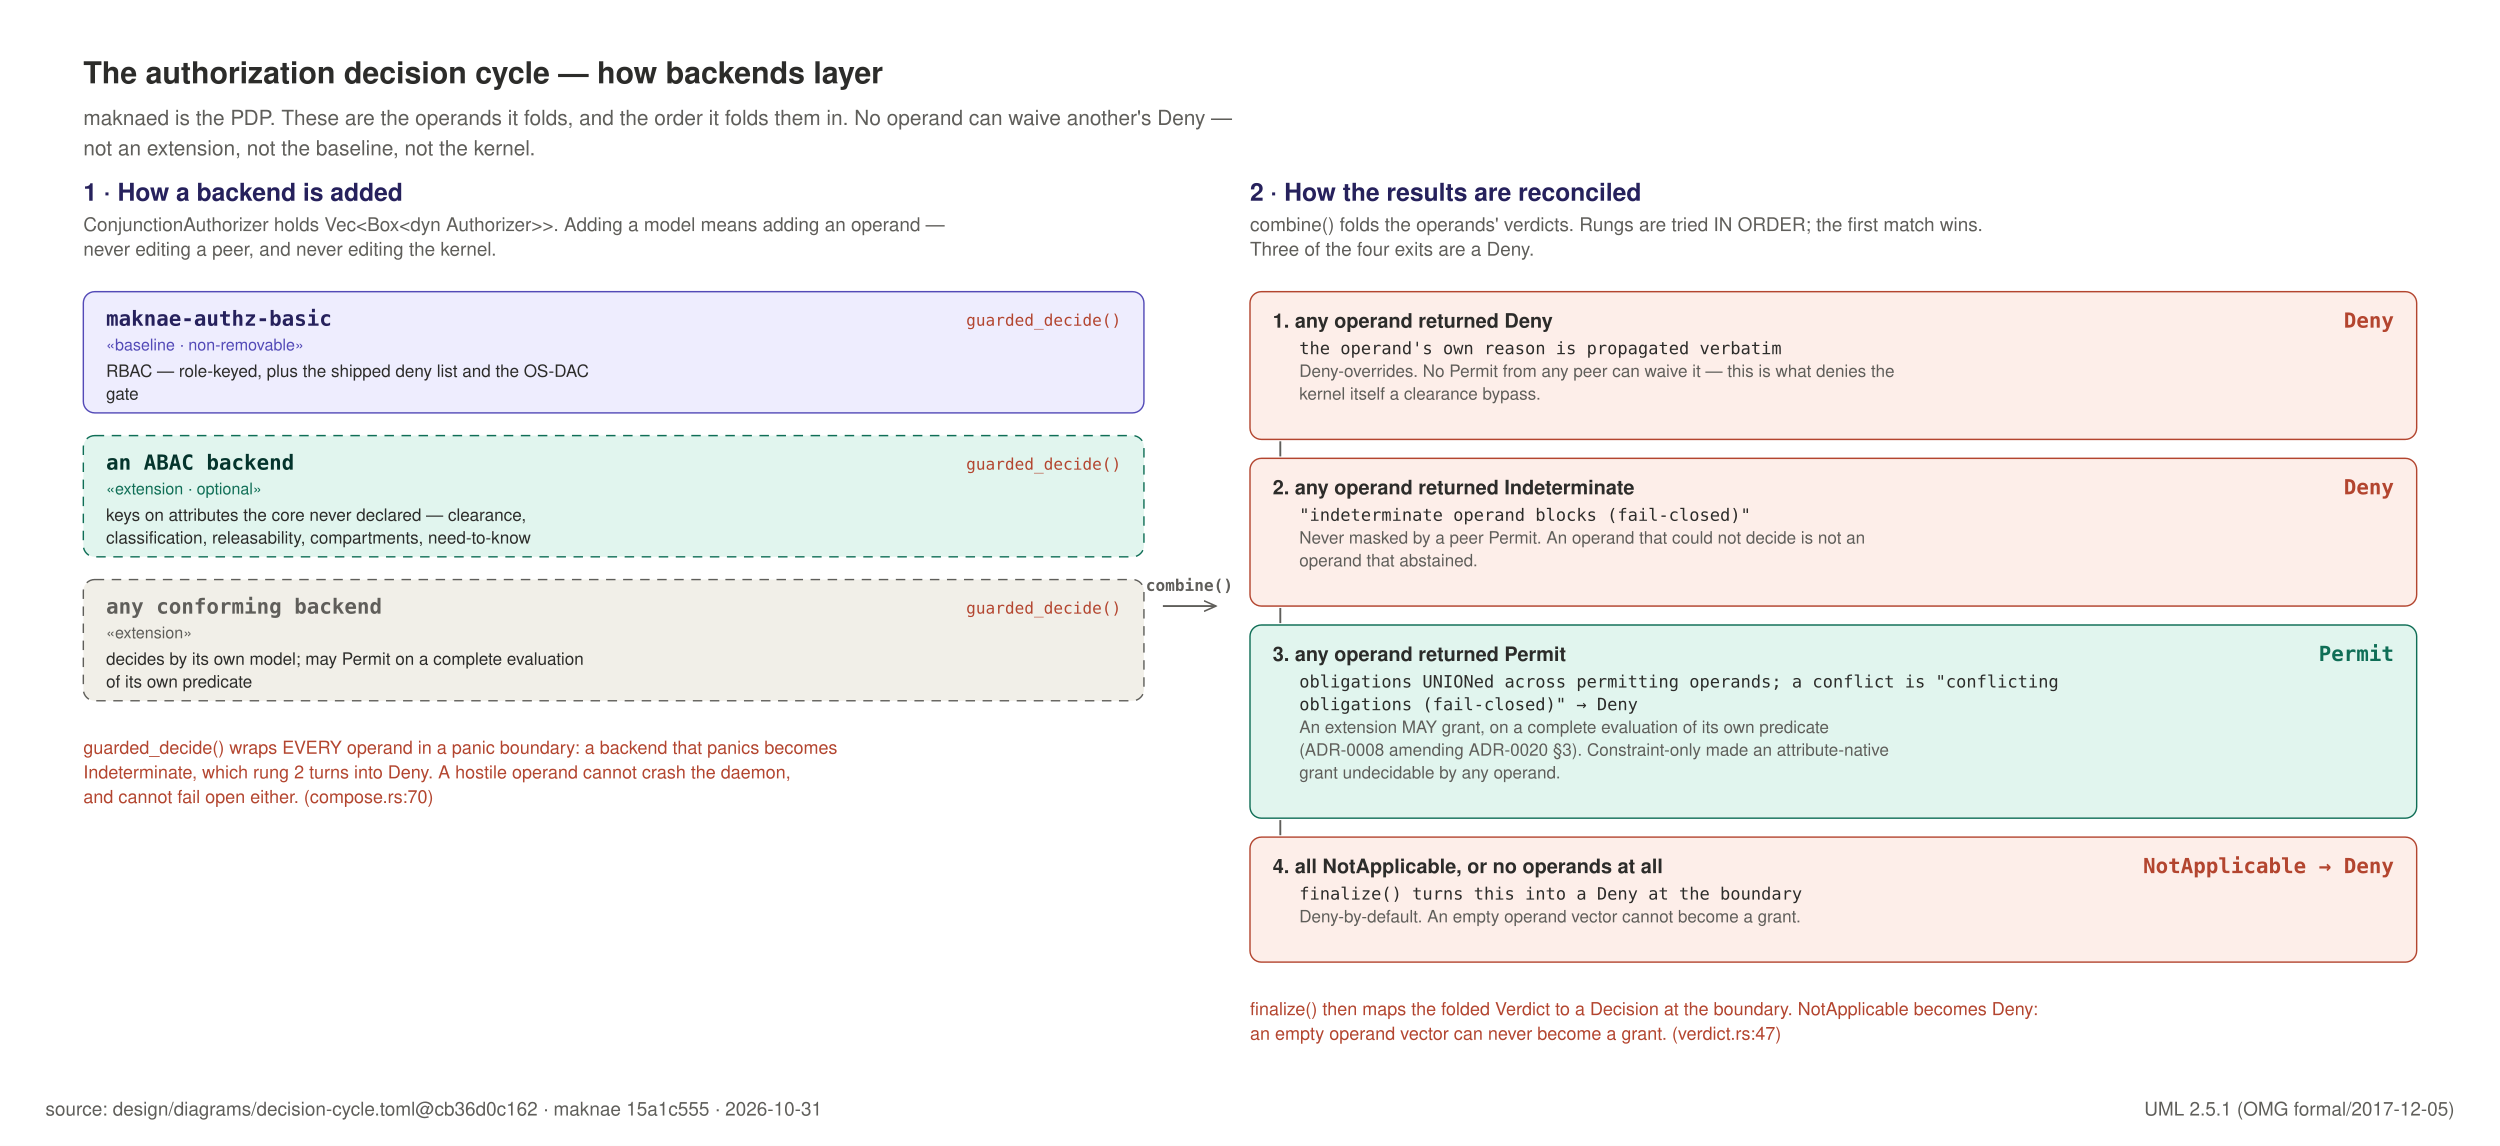
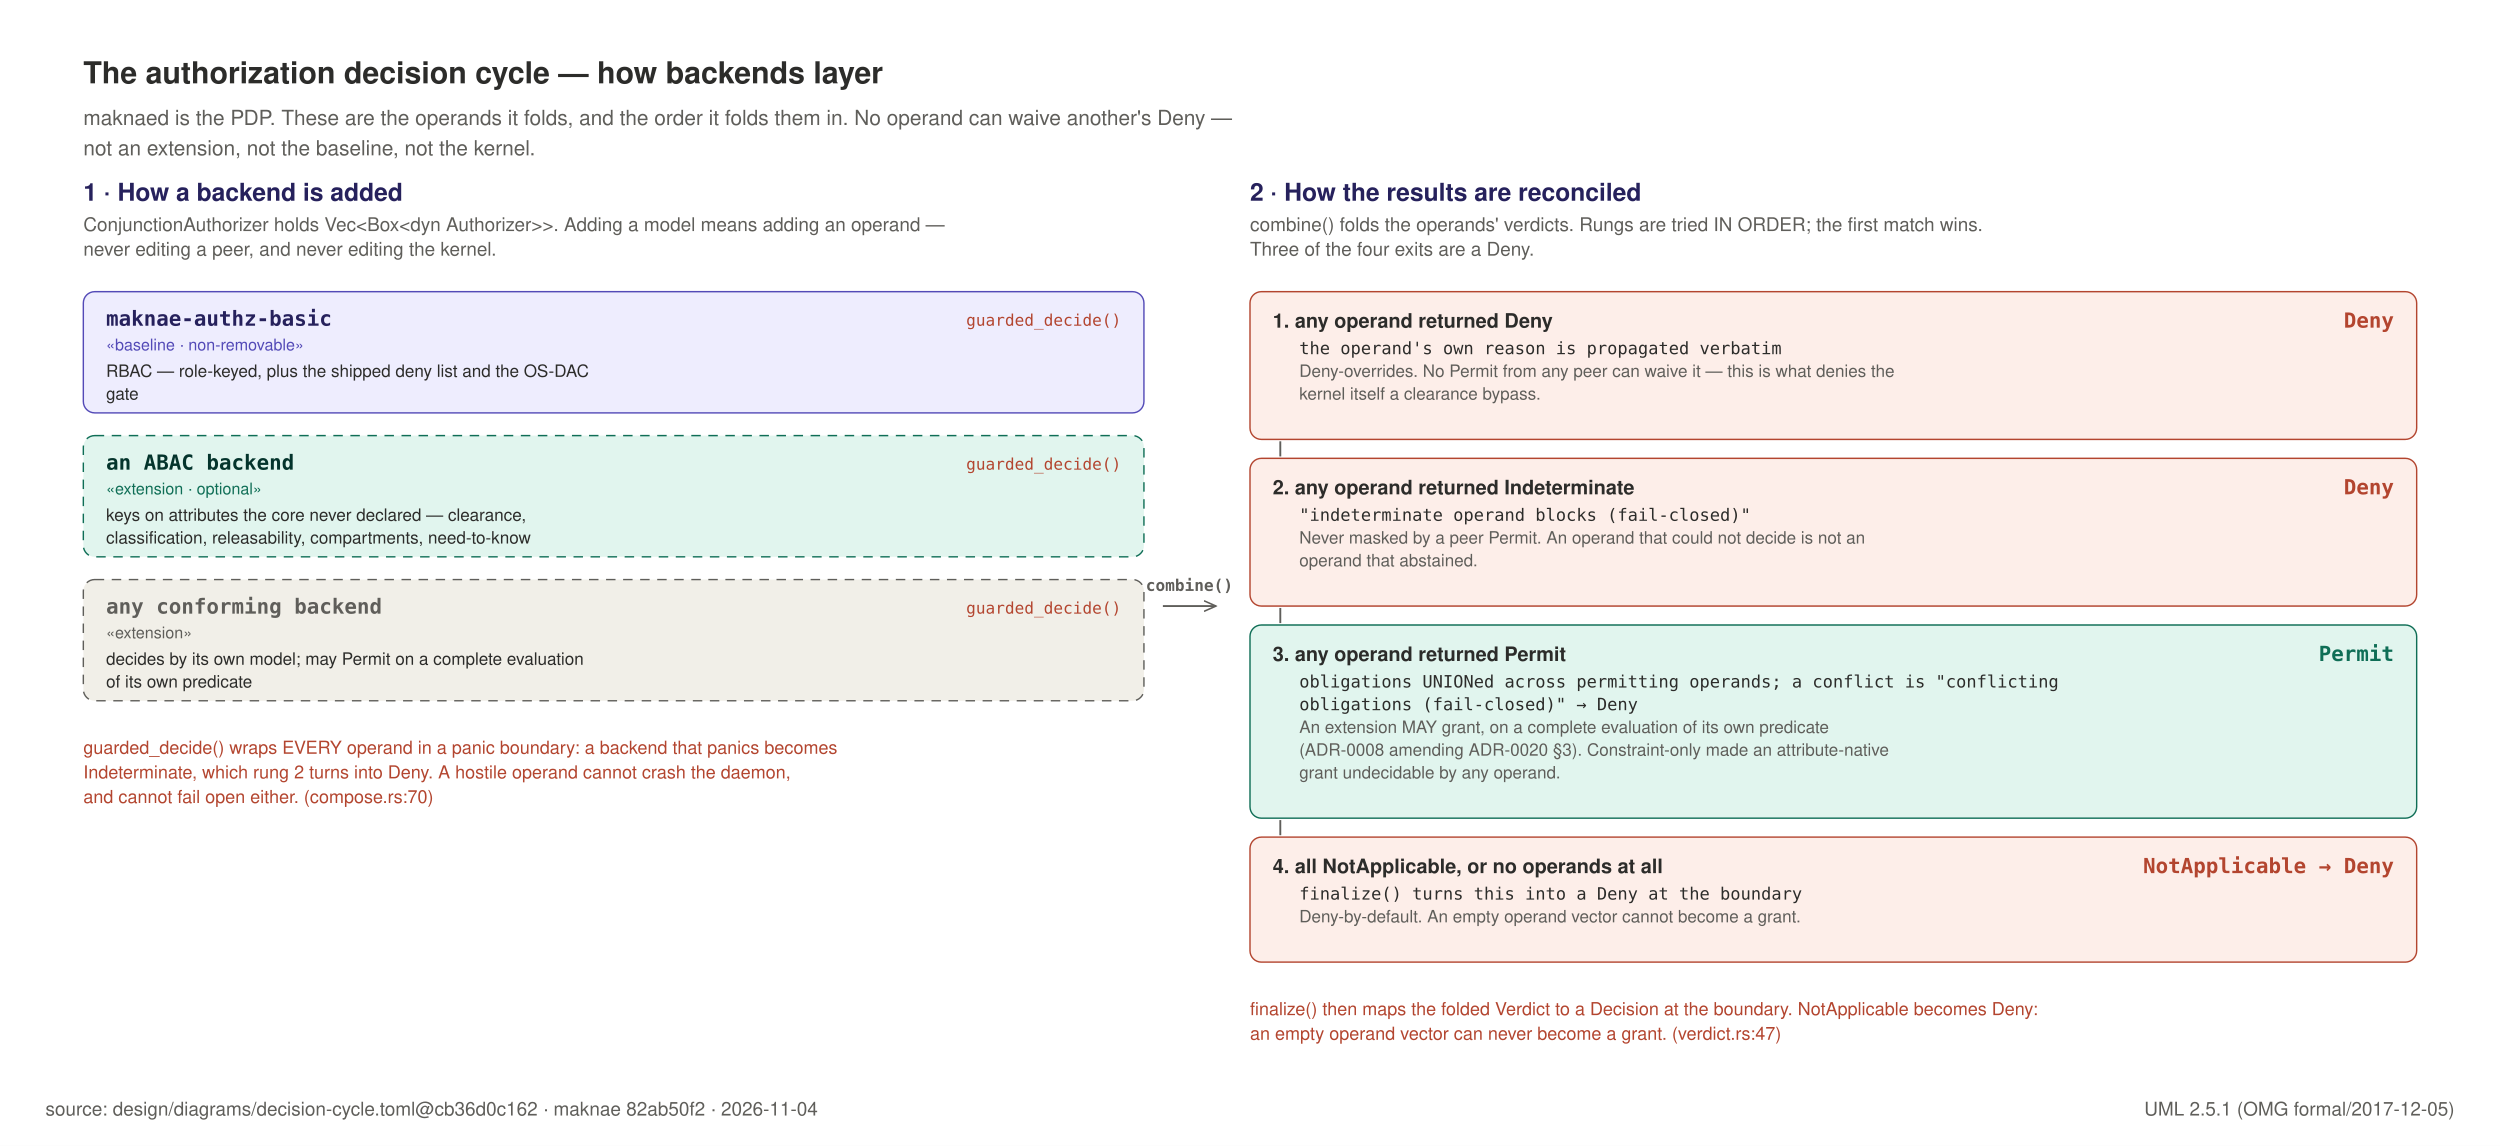
<svg xmlns="http://www.w3.org/2000/svg" width="1320" height="605" viewBox="0 0 1320 605" role="img">
  <rect x="0" y="0" width="1320" height="605" fill="#FFFFFF" />
  <text x="44" y="44" text-anchor="start" font-family="Helvetica, Arial, sans-serif" font-size="16" font-weight="600" fill="#2C2C2A">The authorization decision cycle — how backends layer</text>
  <text x="44" y="66" text-anchor="start" font-family="Helvetica, Arial, sans-serif" font-size="11" font-weight="400" fill="#5F5E5A">maknaed is the PDP. These are the operands it folds, and the order it folds them in. No operand can waive another's Deny —</text>
  <text x="44" y="82" text-anchor="start" font-family="Helvetica, Arial, sans-serif" font-size="11" font-weight="400" fill="#5F5E5A">not an extension, not the baseline, not the kernel.</text>
  <text x="44" y="106" text-anchor="start" font-family="Helvetica, Arial, sans-serif" font-size="13" font-weight="600" fill="#26215C">1 · How a backend is added</text>
  <text x="44" y="122" text-anchor="start" font-family="Helvetica, Arial, sans-serif" font-size="10" font-weight="400" fill="#5F5E5A">ConjunctionAuthorizer holds Vec&lt;Box&lt;dyn Authorizer&gt;&gt;. Adding a model means adding an operand —</text>
  <text x="44" y="135" text-anchor="start" font-family="Helvetica, Arial, sans-serif" font-size="10" font-weight="400" fill="#5F5E5A">never editing a peer, and never editing the kernel.</text>
  <rect x="44" y="154" width="560" height="64" rx="6" fill="#EEEDFE" stroke="#534AB7" stroke-width="0.75" />
  <text x="56" y="172" text-anchor="start" font-family="ui-monospace, SFMono-Regular, Menlo, monospace" font-size="11" font-weight="600" fill="#26215C">maknae-authz-basic</text>
  <text x="56" y="185" text-anchor="start" font-family="Helvetica, Arial, sans-serif" font-size="8.5" font-weight="400" fill="#534AB7">«baseline · non-removable»</text>
  <text x="56" y="199" text-anchor="start" font-family="Helvetica, Arial, sans-serif" font-size="9" font-weight="400" fill="#2C2C2A">RBAC — role-keyed, plus the shipped deny list and the OS-DAC</text>
  <text x="56" y="211" text-anchor="start" font-family="Helvetica, Arial, sans-serif" font-size="9" font-weight="400" fill="#2C2C2A">gate</text>
  <text x="592" y="172" text-anchor="end" font-family="ui-monospace, SFMono-Regular, Menlo, monospace" font-size="8.5" font-weight="400" fill="#B3452F">guarded_decide()</text>
  <rect x="44" y="230" width="560" height="64" rx="6" fill="#E1F5EE" stroke="#0F6E56" stroke-width="0.75" stroke-dasharray="5 4" />
  <text x="56" y="248" text-anchor="start" font-family="ui-monospace, SFMono-Regular, Menlo, monospace" font-size="11" font-weight="600" fill="#04342C">an ABAC backend</text>
  <text x="56" y="261" text-anchor="start" font-family="Helvetica, Arial, sans-serif" font-size="8.5" font-weight="400" fill="#0F6E56">«extension · optional»</text>
  <text x="56" y="275" text-anchor="start" font-family="Helvetica, Arial, sans-serif" font-size="9" font-weight="400" fill="#2C2C2A">keys on attributes the core never declared — clearance,</text>
  <text x="56" y="287" text-anchor="start" font-family="Helvetica, Arial, sans-serif" font-size="9" font-weight="400" fill="#2C2C2A">classification, releasability, compartments, need-to-know</text>
  <text x="592" y="248" text-anchor="end" font-family="ui-monospace, SFMono-Regular, Menlo, monospace" font-size="8.5" font-weight="400" fill="#B3452F">guarded_decide()</text>
  <rect x="44" y="306" width="560" height="64" rx="6" fill="#F1EFE8" stroke="#5F5E5A" stroke-width="0.75" stroke-dasharray="5 4" />
  <text x="56" y="324" text-anchor="start" font-family="ui-monospace, SFMono-Regular, Menlo, monospace" font-size="11" font-weight="600" fill="#5F5E5A">any conforming backend</text>
  <text x="56" y="337" text-anchor="start" font-family="Helvetica, Arial, sans-serif" font-size="8.5" font-weight="400" fill="#5F5E5A">«extension»</text>
  <text x="56" y="351" text-anchor="start" font-family="Helvetica, Arial, sans-serif" font-size="9" font-weight="400" fill="#2C2C2A">decides by its own model; may Permit on a complete evaluation</text>
  <text x="56" y="363" text-anchor="start" font-family="Helvetica, Arial, sans-serif" font-size="9" font-weight="400" fill="#2C2C2A">of its own predicate</text>
  <text x="592" y="324" text-anchor="end" font-family="ui-monospace, SFMono-Regular, Menlo, monospace" font-size="8.5" font-weight="400" fill="#B3452F">guarded_decide()</text>
  <text x="44" y="398" text-anchor="start" font-family="Helvetica, Arial, sans-serif" font-size="9.5" font-weight="400" fill="#B3452F">guarded_decide() wraps EVERY operand in a panic boundary: a backend that panics becomes</text>
  <text x="44" y="411" text-anchor="start" font-family="Helvetica, Arial, sans-serif" font-size="9.5" font-weight="400" fill="#B3452F">Indeterminate, which rung 2 turns into Deny. A hostile operand cannot crash the daemon,</text>
  <text x="44" y="424" text-anchor="start" font-family="Helvetica, Arial, sans-serif" font-size="9.5" font-weight="400" fill="#B3452F">and cannot fail open either.  (compose.rs:70)</text>
  <path d="M 614 320 h 28" stroke="#5F5E5A" stroke-width="1" marker-end="url(#dep2)" />
  <defs>
    <marker id="dep2" viewBox="0 0 10 10" refX="9" refY="5" markerWidth="7" markerHeight="7" orient="auto-start-reverse">
      <path d="M 0 1 L 9 5 L 0 9" fill="none" stroke="#5F5E5A" stroke-width="1.2" />
    </marker>
  </defs>
  <text x="628" y="312" text-anchor="middle" font-family="ui-monospace, SFMono-Regular, Menlo, monospace" font-size="8.5" font-weight="600" fill="#5F5E5A">combine()</text>
  <text x="660" y="106" text-anchor="start" font-family="Helvetica, Arial, sans-serif" font-size="13" font-weight="600" fill="#26215C">2 · How the results are reconciled</text>
  <text x="660" y="122" text-anchor="start" font-family="Helvetica, Arial, sans-serif" font-size="10" font-weight="400" fill="#5F5E5A">combine() folds the operands' verdicts. Rungs are tried IN ORDER; the first match wins.</text>
  <text x="660" y="135" text-anchor="start" font-family="Helvetica, Arial, sans-serif" font-size="10" font-weight="400" fill="#5F5E5A">Three of the four exits are a Deny.</text>
  <rect x="660" y="154" width="616" height="78" rx="6" fill="#FDEEE9" stroke="#B3452F" stroke-width="0.75" />
  <text x="672" y="173" text-anchor="start" font-family="Helvetica, Arial, sans-serif" font-size="10.5" font-weight="600" fill="#2C2C2A">1.  any operand returned Deny</text>
  <text x="1264" y="173" text-anchor="end" font-family="ui-monospace, SFMono-Regular, Menlo, monospace" font-size="11" font-weight="700" fill="#B3452F">Deny</text>
  <text x="686" y="187" text-anchor="start" font-family="ui-monospace, SFMono-Regular, Menlo, monospace" font-size="9" font-weight="400" fill="#2C2C2A">the operand's own reason is propagated verbatim</text>
  <text x="686" y="199" text-anchor="start" font-family="Helvetica, Arial, sans-serif" font-size="9" font-weight="400" fill="#5F5E5A">Deny-overrides. No Permit from any peer can waive it — this is what denies the</text>
  <text x="686" y="211" text-anchor="start" font-family="Helvetica, Arial, sans-serif" font-size="9" font-weight="400" fill="#5F5E5A">kernel itself a clearance bypass.</text>
  <line x1="676" y1="233" x2="676" y2="241" stroke="#5F5E5A" stroke-width="1" />
  <rect x="660" y="242" width="616" height="78" rx="6" fill="#FDEEE9" stroke="#B3452F" stroke-width="0.75" />
  <text x="672" y="261" text-anchor="start" font-family="Helvetica, Arial, sans-serif" font-size="10.5" font-weight="600" fill="#2C2C2A">2.  any operand returned Indeterminate</text>
  <text x="1264" y="261" text-anchor="end" font-family="ui-monospace, SFMono-Regular, Menlo, monospace" font-size="11" font-weight="700" fill="#B3452F">Deny</text>
  <text x="686" y="275" text-anchor="start" font-family="ui-monospace, SFMono-Regular, Menlo, monospace" font-size="9" font-weight="400" fill="#2C2C2A">"indeterminate operand blocks (fail-closed)"</text>
  <text x="686" y="287" text-anchor="start" font-family="Helvetica, Arial, sans-serif" font-size="9" font-weight="400" fill="#5F5E5A">Never masked by a peer Permit. An operand that could not decide is not an</text>
  <text x="686" y="299" text-anchor="start" font-family="Helvetica, Arial, sans-serif" font-size="9" font-weight="400" fill="#5F5E5A">operand that abstained.</text>
  <line x1="676" y1="321" x2="676" y2="329" stroke="#5F5E5A" stroke-width="1" />
  <rect x="660" y="330" width="616" height="102" rx="6" fill="#E1F5EE" stroke="#0F6E56" stroke-width="0.75" />
  <text x="672" y="349" text-anchor="start" font-family="Helvetica, Arial, sans-serif" font-size="10.5" font-weight="600" fill="#2C2C2A">3.  any operand returned Permit</text>
  <text x="1264" y="349" text-anchor="end" font-family="ui-monospace, SFMono-Regular, Menlo, monospace" font-size="11" font-weight="700" fill="#0F6E56">Permit</text>
  <text x="686" y="363" text-anchor="start" font-family="ui-monospace, SFMono-Regular, Menlo, monospace" font-size="9" font-weight="400" fill="#2C2C2A">obligations UNIONed across permitting operands; a conflict is "conflicting</text>
  <text x="686" y="375" text-anchor="start" font-family="ui-monospace, SFMono-Regular, Menlo, monospace" font-size="9" font-weight="400" fill="#2C2C2A">obligations (fail-closed)" → Deny</text>
  <text x="686" y="387" text-anchor="start" font-family="Helvetica, Arial, sans-serif" font-size="9" font-weight="400" fill="#5F5E5A">An extension MAY grant, on a complete evaluation of its own predicate</text>
  <text x="686" y="399" text-anchor="start" font-family="Helvetica, Arial, sans-serif" font-size="9" font-weight="400" fill="#5F5E5A">(ADR-0008 amending ADR-0020 §3). Constraint-only made an attribute-native</text>
  <text x="686" y="411" text-anchor="start" font-family="Helvetica, Arial, sans-serif" font-size="9" font-weight="400" fill="#5F5E5A">grant undecidable by any operand.</text>
  <line x1="676" y1="433" x2="676" y2="441" stroke="#5F5E5A" stroke-width="1" />
  <rect x="660" y="442" width="616" height="66" rx="6" fill="#FDEEE9" stroke="#B3452F" stroke-width="0.75" />
  <text x="672" y="461" text-anchor="start" font-family="Helvetica, Arial, sans-serif" font-size="10.5" font-weight="600" fill="#2C2C2A">4.  all NotApplicable, or no operands at all</text>
  <text x="1264" y="461" text-anchor="end" font-family="ui-monospace, SFMono-Regular, Menlo, monospace" font-size="11" font-weight="700" fill="#B3452F">NotApplicable → Deny</text>
  <text x="686" y="475" text-anchor="start" font-family="ui-monospace, SFMono-Regular, Menlo, monospace" font-size="9" font-weight="400" fill="#2C2C2A">finalize() turns this into a Deny at the boundary</text>
  <text x="686" y="487" text-anchor="start" font-family="Helvetica, Arial, sans-serif" font-size="9" font-weight="400" fill="#5F5E5A">Deny-by-default. An empty operand vector cannot become a grant.</text>
  <text x="660" y="536" text-anchor="start" font-family="Helvetica, Arial, sans-serif" font-size="9.5" font-weight="400" fill="#B3452F">finalize() then maps the folded Verdict to a Decision at the boundary. NotApplicable becomes Deny:</text>
  <text x="660" y="549" text-anchor="start" font-family="Helvetica, Arial, sans-serif" font-size="9.5" font-weight="400" fill="#B3452F">an empty operand vector can never become a grant. (verdict.rs:47)</text>
-   <text x="24" y="589" text-anchor="start" font-family="Helvetica, Arial, sans-serif" font-size="10" font-weight="400" fill="#5F5E5A">source: design/diagrams/decision-cycle.toml@cb36d0c162 · maknae 15a1c555 · 2026-10-31</text>
+   <text x="24" y="589" text-anchor="start" font-family="Helvetica, Arial, sans-serif" font-size="10" font-weight="400" fill="#5F5E5A">source: design/diagrams/decision-cycle.toml@cb36d0c162 · maknae 82ab50f2 · 2026-11-04</text>
  <text x="1296" y="589" text-anchor="end" font-family="Helvetica, Arial, sans-serif" font-size="10" font-weight="400" fill="#5F5E5A">UML 2.5.1 (OMG formal/2017-12-05)</text>
</svg>
